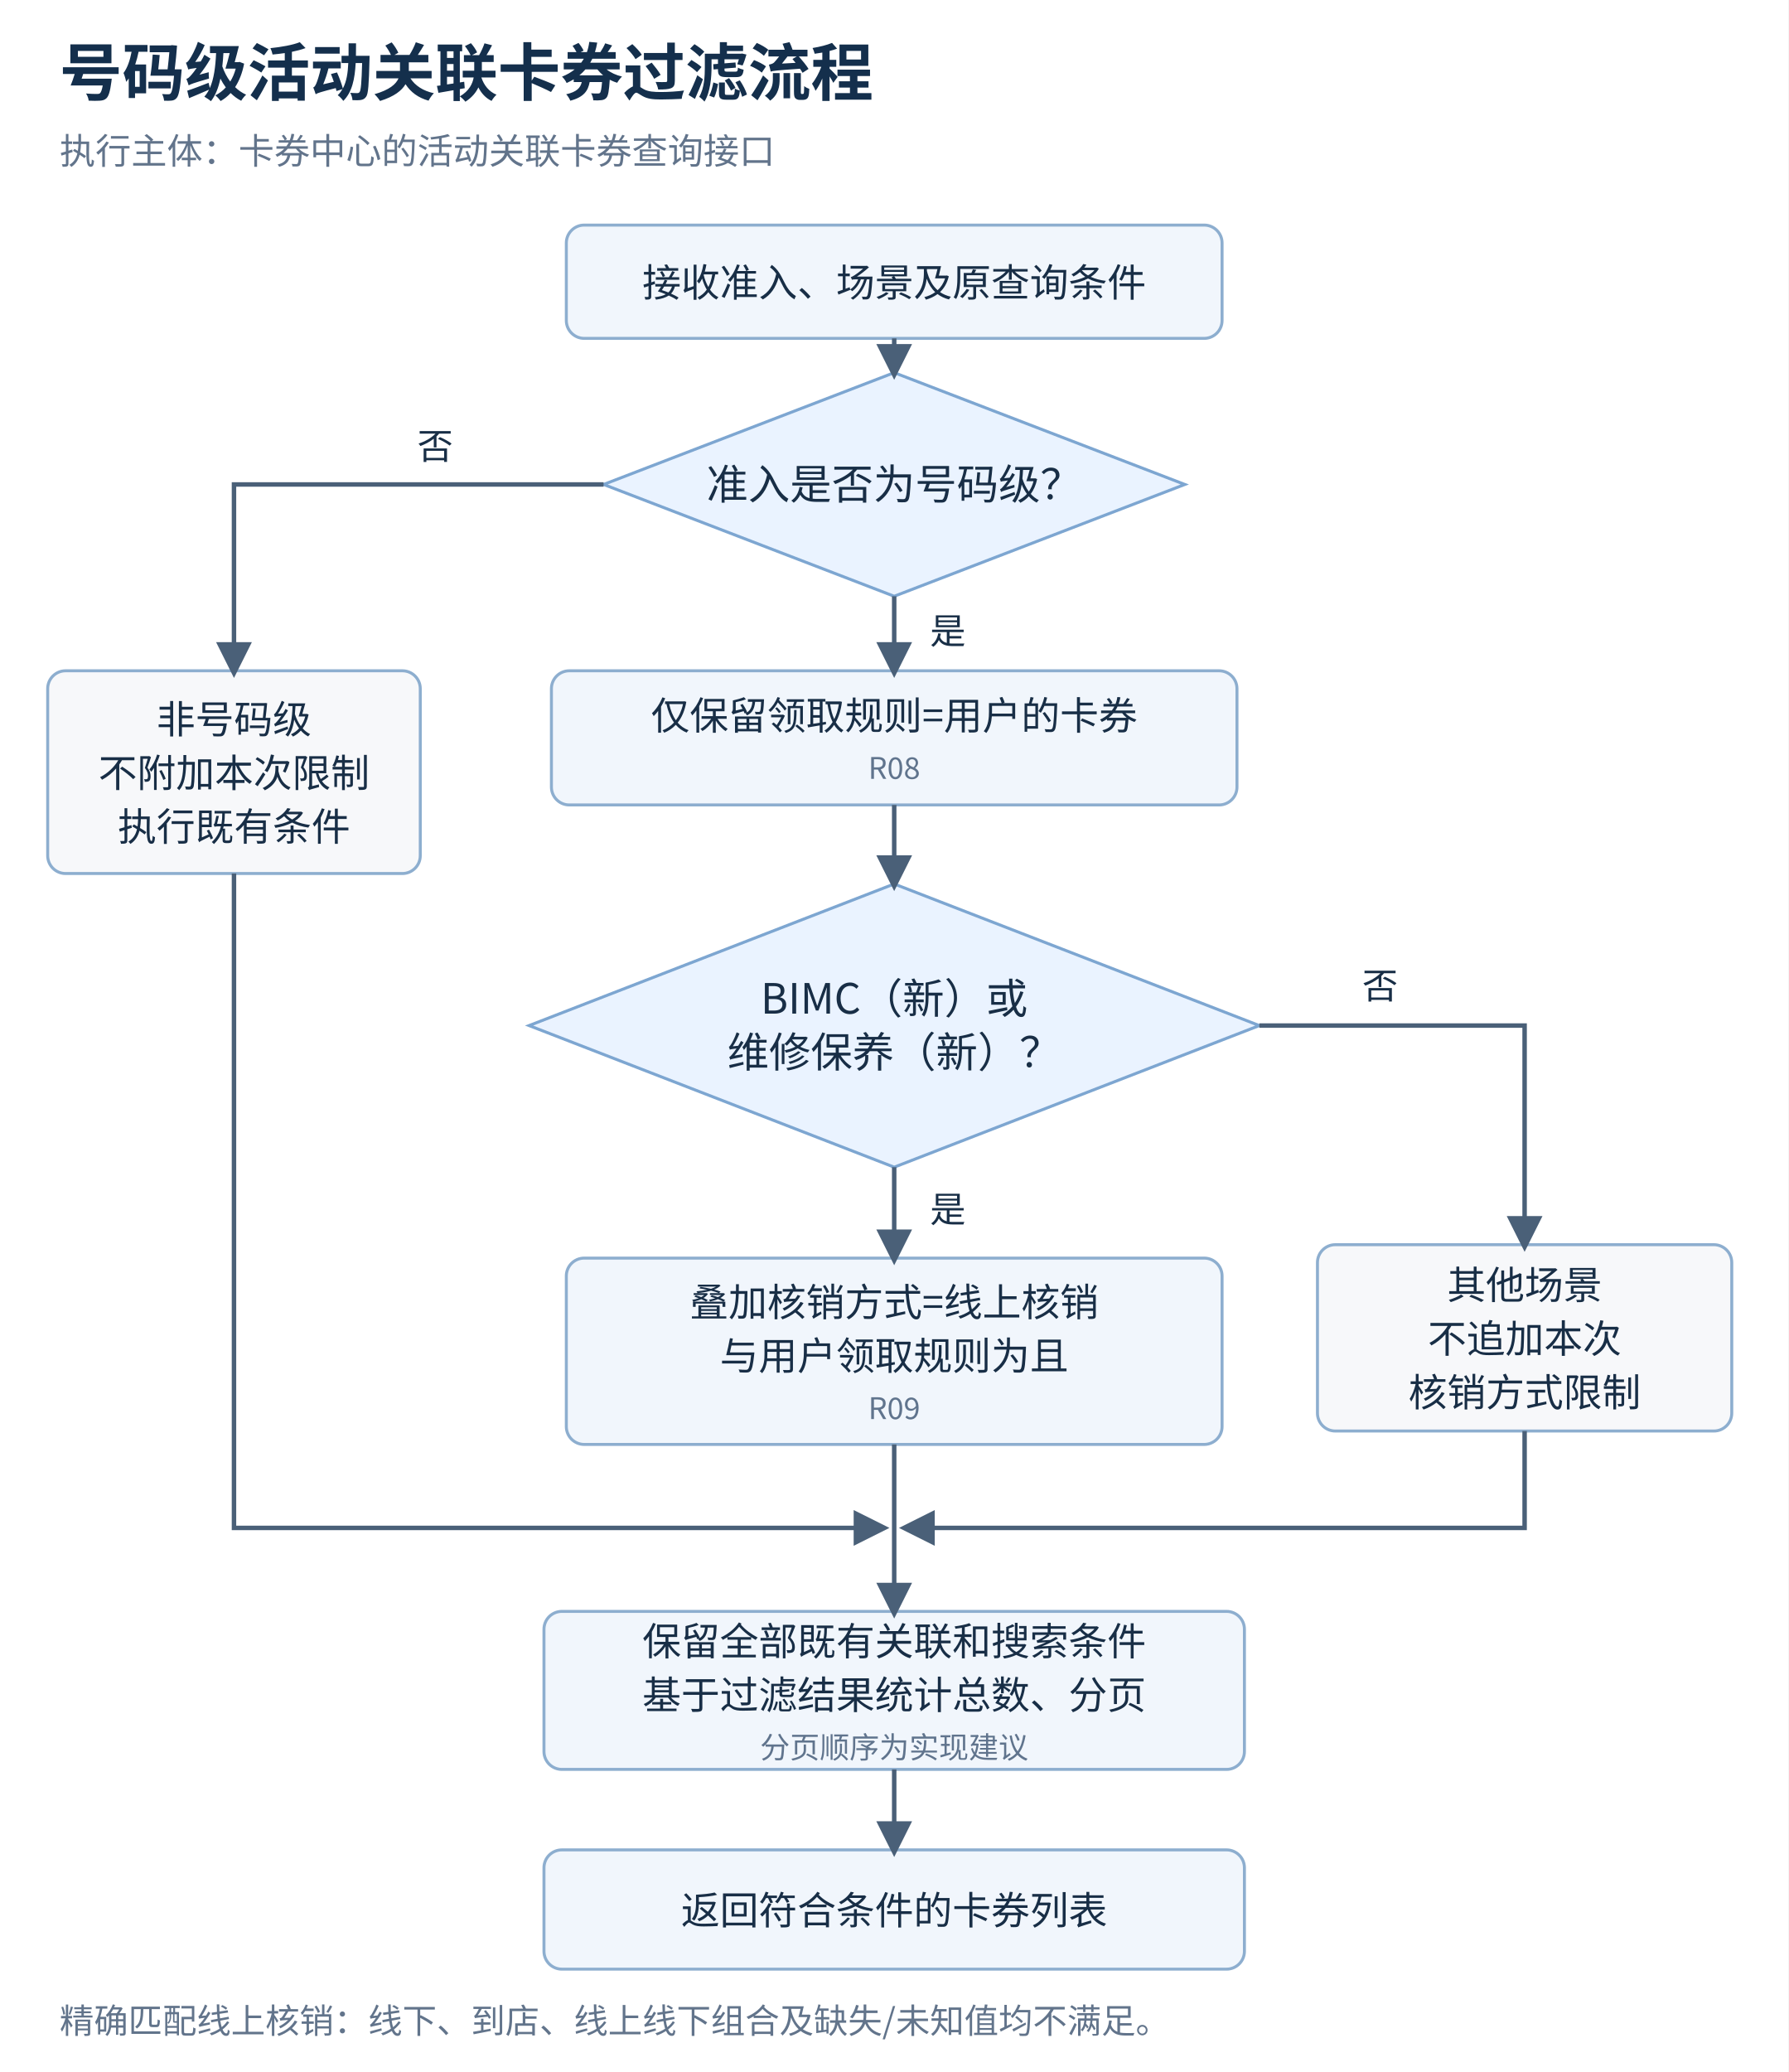
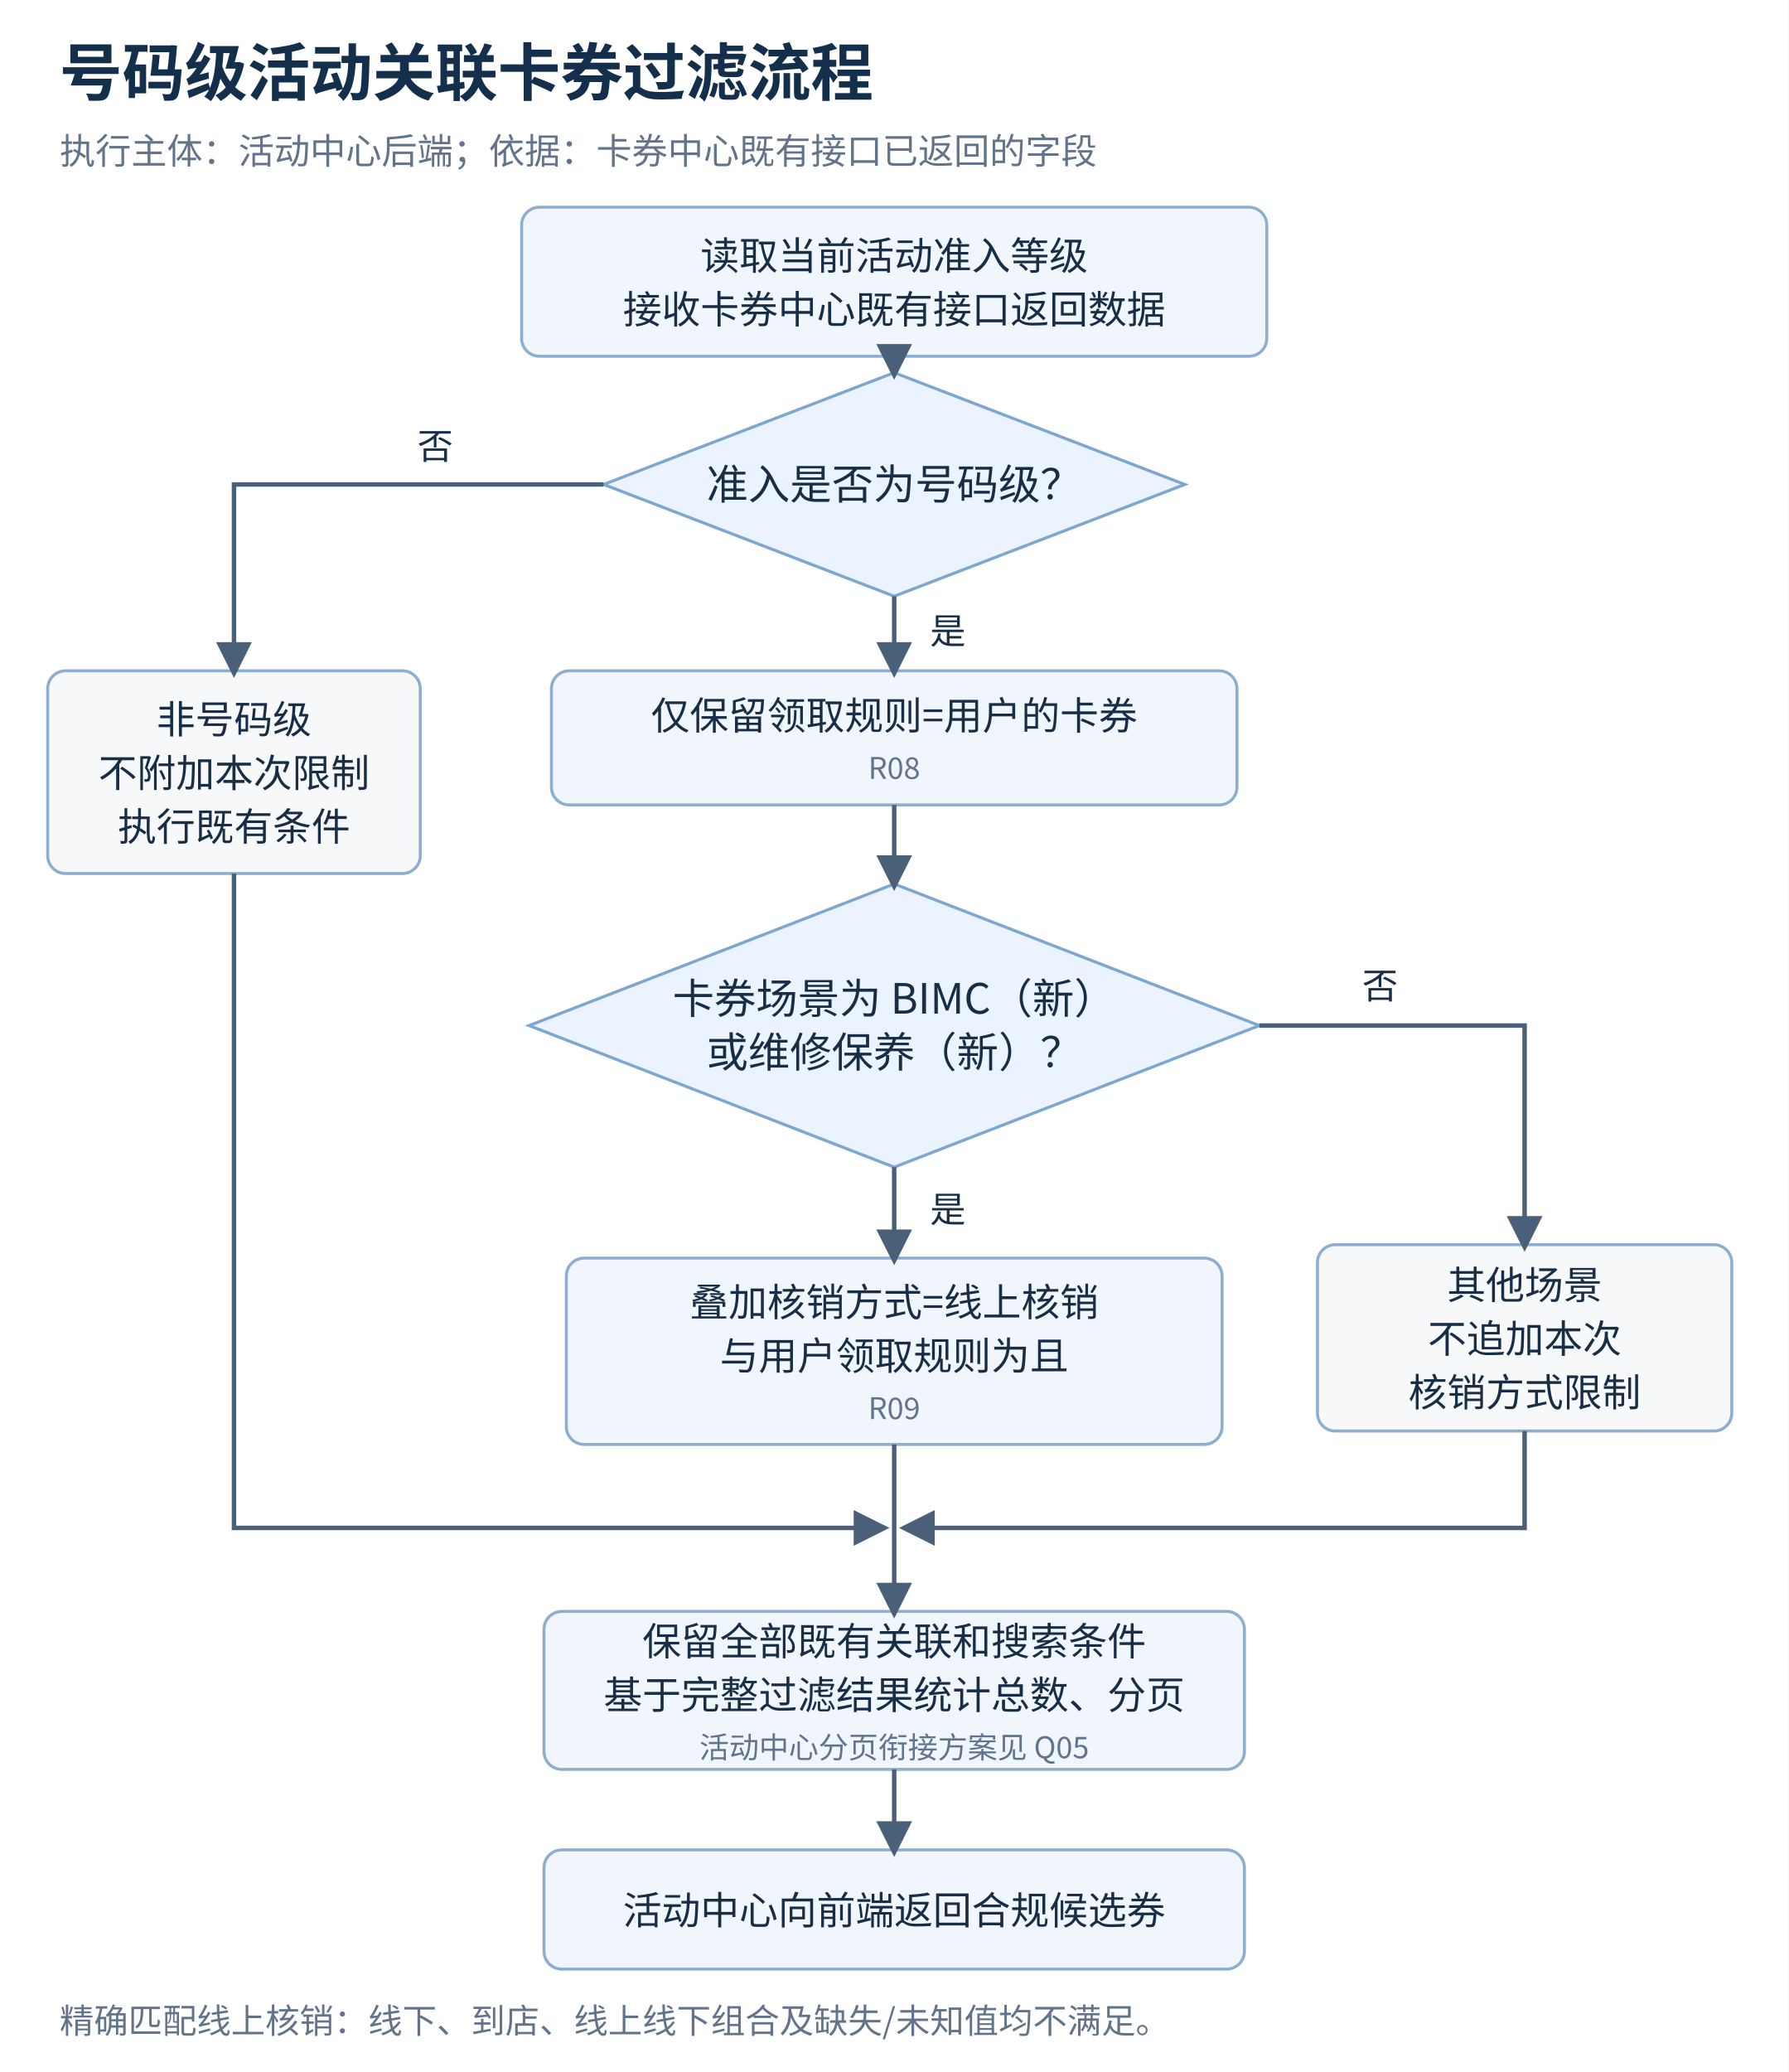
<svg xmlns="http://www.w3.org/2000/svg" width="1200" height="1390" viewBox="0 0 1200 1390" role="img">
  <defs>
    <marker id="arrow" viewBox="0 0 10 10" refX="8" refY="5" markerWidth="8" markerHeight="8" orient="auto-start-reverse">
      <path d="M0 0L10 5L0 10Z" fill="#4a6078" />
    </marker>
  </defs>
-   <style>text{font-family:'PingFang SC','Noto Sans CJK SC','Microsoft YaHei',sans-serif;fill:#182e46} .line{fill:none;stroke:#4a6078;stroke-width:3;marker-end:url(#arrow)}</style>
+   <style>text{font-family:'PingFang SC','Noto Sans CJK SC','Microsoft YaHei',sans-serif;fill:#182e46}.line{fill:none;stroke:#4a6078;stroke-width:3;marker-end:url(#arrow)}</style>
  <rect width="100%" height="100%" fill="white" />
  <text x="40" y="64" font-size="42" text-anchor="start" style="fill:#142f4c;font-weight:600">号码级活动关联卡券过滤流程</text>
-   <text x="40" y="110" font-size="24" text-anchor="start" style="fill:#62748b;font-weight:400">执行主体：卡券中心的活动关联卡券查询接口</text>
+   <text x="40" y="110" font-size="24" text-anchor="start" style="fill:#62748b;font-weight:400">执行主体：活动中心后端；依据：卡券中心既有接口已返回的字段</text>
  <g id="Q0">
-     <rect x="380" y="151" width="440" height="76" rx="12" fill="#f1f6fc" stroke="#8daecf" stroke-width="2" />
-     <text x="600" y="199" font-size="26" text-anchor="middle" style="fill:#182e46;font-weight:400">接收准入、场景及原查询条件</text>
+     <rect x="350" y="139" width="500" height="100" rx="12" fill="#f1f6fc" stroke="#8daecf" stroke-width="2" />
+     <text x="600" y="181" font-size="26" text-anchor="middle" style="fill:#182e46;font-weight:400">读取当前活动准入等级</text>
+     <text x="600" y="217" font-size="26" text-anchor="middle" style="fill:#182e46;font-weight:400">接收卡券中心既有接口返回数据</text>
  </g>
  <g id="D1">
    <path d="M600 250L795 325L600 400L405 325Z" fill="#eaf3ff" stroke="#7da6d1" stroke-width="2" />
    <text x="600" y="335" font-size="28" text-anchor="middle" style="fill:#182e46;font-weight:400">准入是否为号码级？</text>
  </g>
  <g id="Q1">
    <rect x="370" y="450" width="460" height="90" rx="12" fill="#f1f6fc" stroke="#8daecf" stroke-width="2" />
    <text x="600" y="489.5" font-size="26" text-anchor="middle" style="fill:#182e46;font-weight:400">仅保留领取规则=用户的卡券</text>
    <text x="600" y="522.5" font-size="20" text-anchor="middle" style="fill:#60748d;font-weight:400">R08</text>
  </g>
  <g id="Q2">
    <rect x="32" y="450" width="250" height="136" rx="12" fill="#f7f8fa" stroke="#8daecf" stroke-width="2" />
    <text x="157" y="492" font-size="26" text-anchor="middle" style="fill:#182e46;font-weight:400">非号码级</text>
    <text x="157" y="528" font-size="26" text-anchor="middle" style="fill:#182e46;font-weight:400">不附加本次限制</text>
    <text x="157" y="564" font-size="26" text-anchor="middle" style="fill:#182e46;font-weight:400">执行既有条件</text>
  </g>
  <g id="D2">
    <path d="M600 593L845 688L600 783L355 688Z" fill="#eaf3ff" stroke="#7da6d1" stroke-width="2" />
-     <text x="600" y="680" font-size="28" text-anchor="middle" style="fill:#182e46;font-weight:400">BIMC（新）或</text>
-     <text x="600" y="716" font-size="28" text-anchor="middle" style="fill:#182e46;font-weight:400">维修保养（新）？</text>
+     <text x="600" y="680" font-size="28" text-anchor="middle" style="fill:#182e46;font-weight:400">卡券场景为 BIMC（新）</text>
+     <text x="600" y="716" font-size="28" text-anchor="middle" style="fill:#182e46;font-weight:400">或维修保养（新）？</text>
  </g>
  <g id="Q3">
    <rect x="380" y="844" width="440" height="125" rx="12" fill="#f1f6fc" stroke="#8daecf" stroke-width="2" />
    <text x="600" y="883" font-size="26" text-anchor="middle" style="fill:#182e46;font-weight:400">叠加核销方式=线上核销</text>
    <text x="600" y="919" font-size="26" text-anchor="middle" style="fill:#182e46;font-weight:400">与用户领取规则为且</text>
    <text x="600" y="952" font-size="20" text-anchor="middle" style="fill:#60748d;font-weight:400">R09</text>
  </g>
  <g id="Q4">
    <rect x="884" y="835" width="278" height="125" rx="12" fill="#f7f8fa" stroke="#8daecf" stroke-width="2" />
    <text x="1023" y="871.5" font-size="26" text-anchor="middle" style="fill:#182e46;font-weight:400">其他场景</text>
    <text x="1023" y="907.5" font-size="26" text-anchor="middle" style="fill:#182e46;font-weight:400">不追加本次</text>
    <text x="1023" y="943.5" font-size="26" text-anchor="middle" style="fill:#182e46;font-weight:400">核销方式限制</text>
  </g>
  <g id="Q5">
    <rect x="365" y="1081" width="470" height="106" rx="12" fill="#f1f6fc" stroke="#8daecf" stroke-width="2" />
    <text x="600" y="1110.5" font-size="26" text-anchor="middle" style="fill:#182e46;font-weight:400">保留全部既有关联和搜索条件</text>
-     <text x="600" y="1146.5" font-size="26" text-anchor="middle" style="fill:#182e46;font-weight:400">基于过滤结果统计总数、分页</text>
-     <text x="600" y="1179.5" font-size="20" text-anchor="middle" style="fill:#60748d;font-weight:400">分页顺序为实现建议</text>
+     <text x="600" y="1146.5" font-size="26" text-anchor="middle" style="fill:#182e46;font-weight:400">基于完整过滤结果统计总数、分页</text>
+     <text x="600" y="1179.5" font-size="20" text-anchor="middle" style="fill:#60748d;font-weight:400">活动中心分页衔接方案见 Q05</text>
  </g>
  <g id="Q6">
    <rect x="365" y="1241" width="470" height="80" rx="12" fill="#f1f6fc" stroke="#8daecf" stroke-width="2" />
-     <text x="600" y="1291" font-size="26" text-anchor="middle" style="fill:#182e46;font-weight:400">返回符合条件的卡券列表</text>
+     <text x="600" y="1291" font-size="26" text-anchor="middle" style="fill:#182e46;font-weight:400">活动中心向前端返回合规候选券</text>
  </g>
-   <path class="line" d="M600 227V250" />
+   <path class="line" d="M600 239V250" />
  <path class="line" d="M600 400V450" />
  <path class="line" d="M405 325H157V450" />
  <path class="line" d="M600 540V593" />
  <path class="line" d="M600 783V844" />
  <path class="line" d="M845 688H1023V835" />
  <path class="line" d="M600 969V1081" />
  <path class="line" d="M1023 960V1025H608" />
  <path class="line" d="M157 586V1025H592" />
  <path class="line" d="M600 1187V1241" />
  <text x="624" y="432" font-size="24" text-anchor="start" style="fill:#182e46;font-weight:400">是</text>
  <text x="292" y="308" font-size="24" text-anchor="middle" style="fill:#182e46;font-weight:400">否</text>
  <text x="624" y="820" font-size="24" text-anchor="start" style="fill:#182e46;font-weight:400">是</text>
  <text x="926" y="670" font-size="24" text-anchor="middle" style="fill:#182e46;font-weight:400">否</text>
  <text x="40" y="1364" font-size="23" text-anchor="start" style="fill:#62748b;font-weight:400">精确匹配线上核销：线下、到店、线上线下组合及缺失/未知值均不满足。</text>
</svg>
